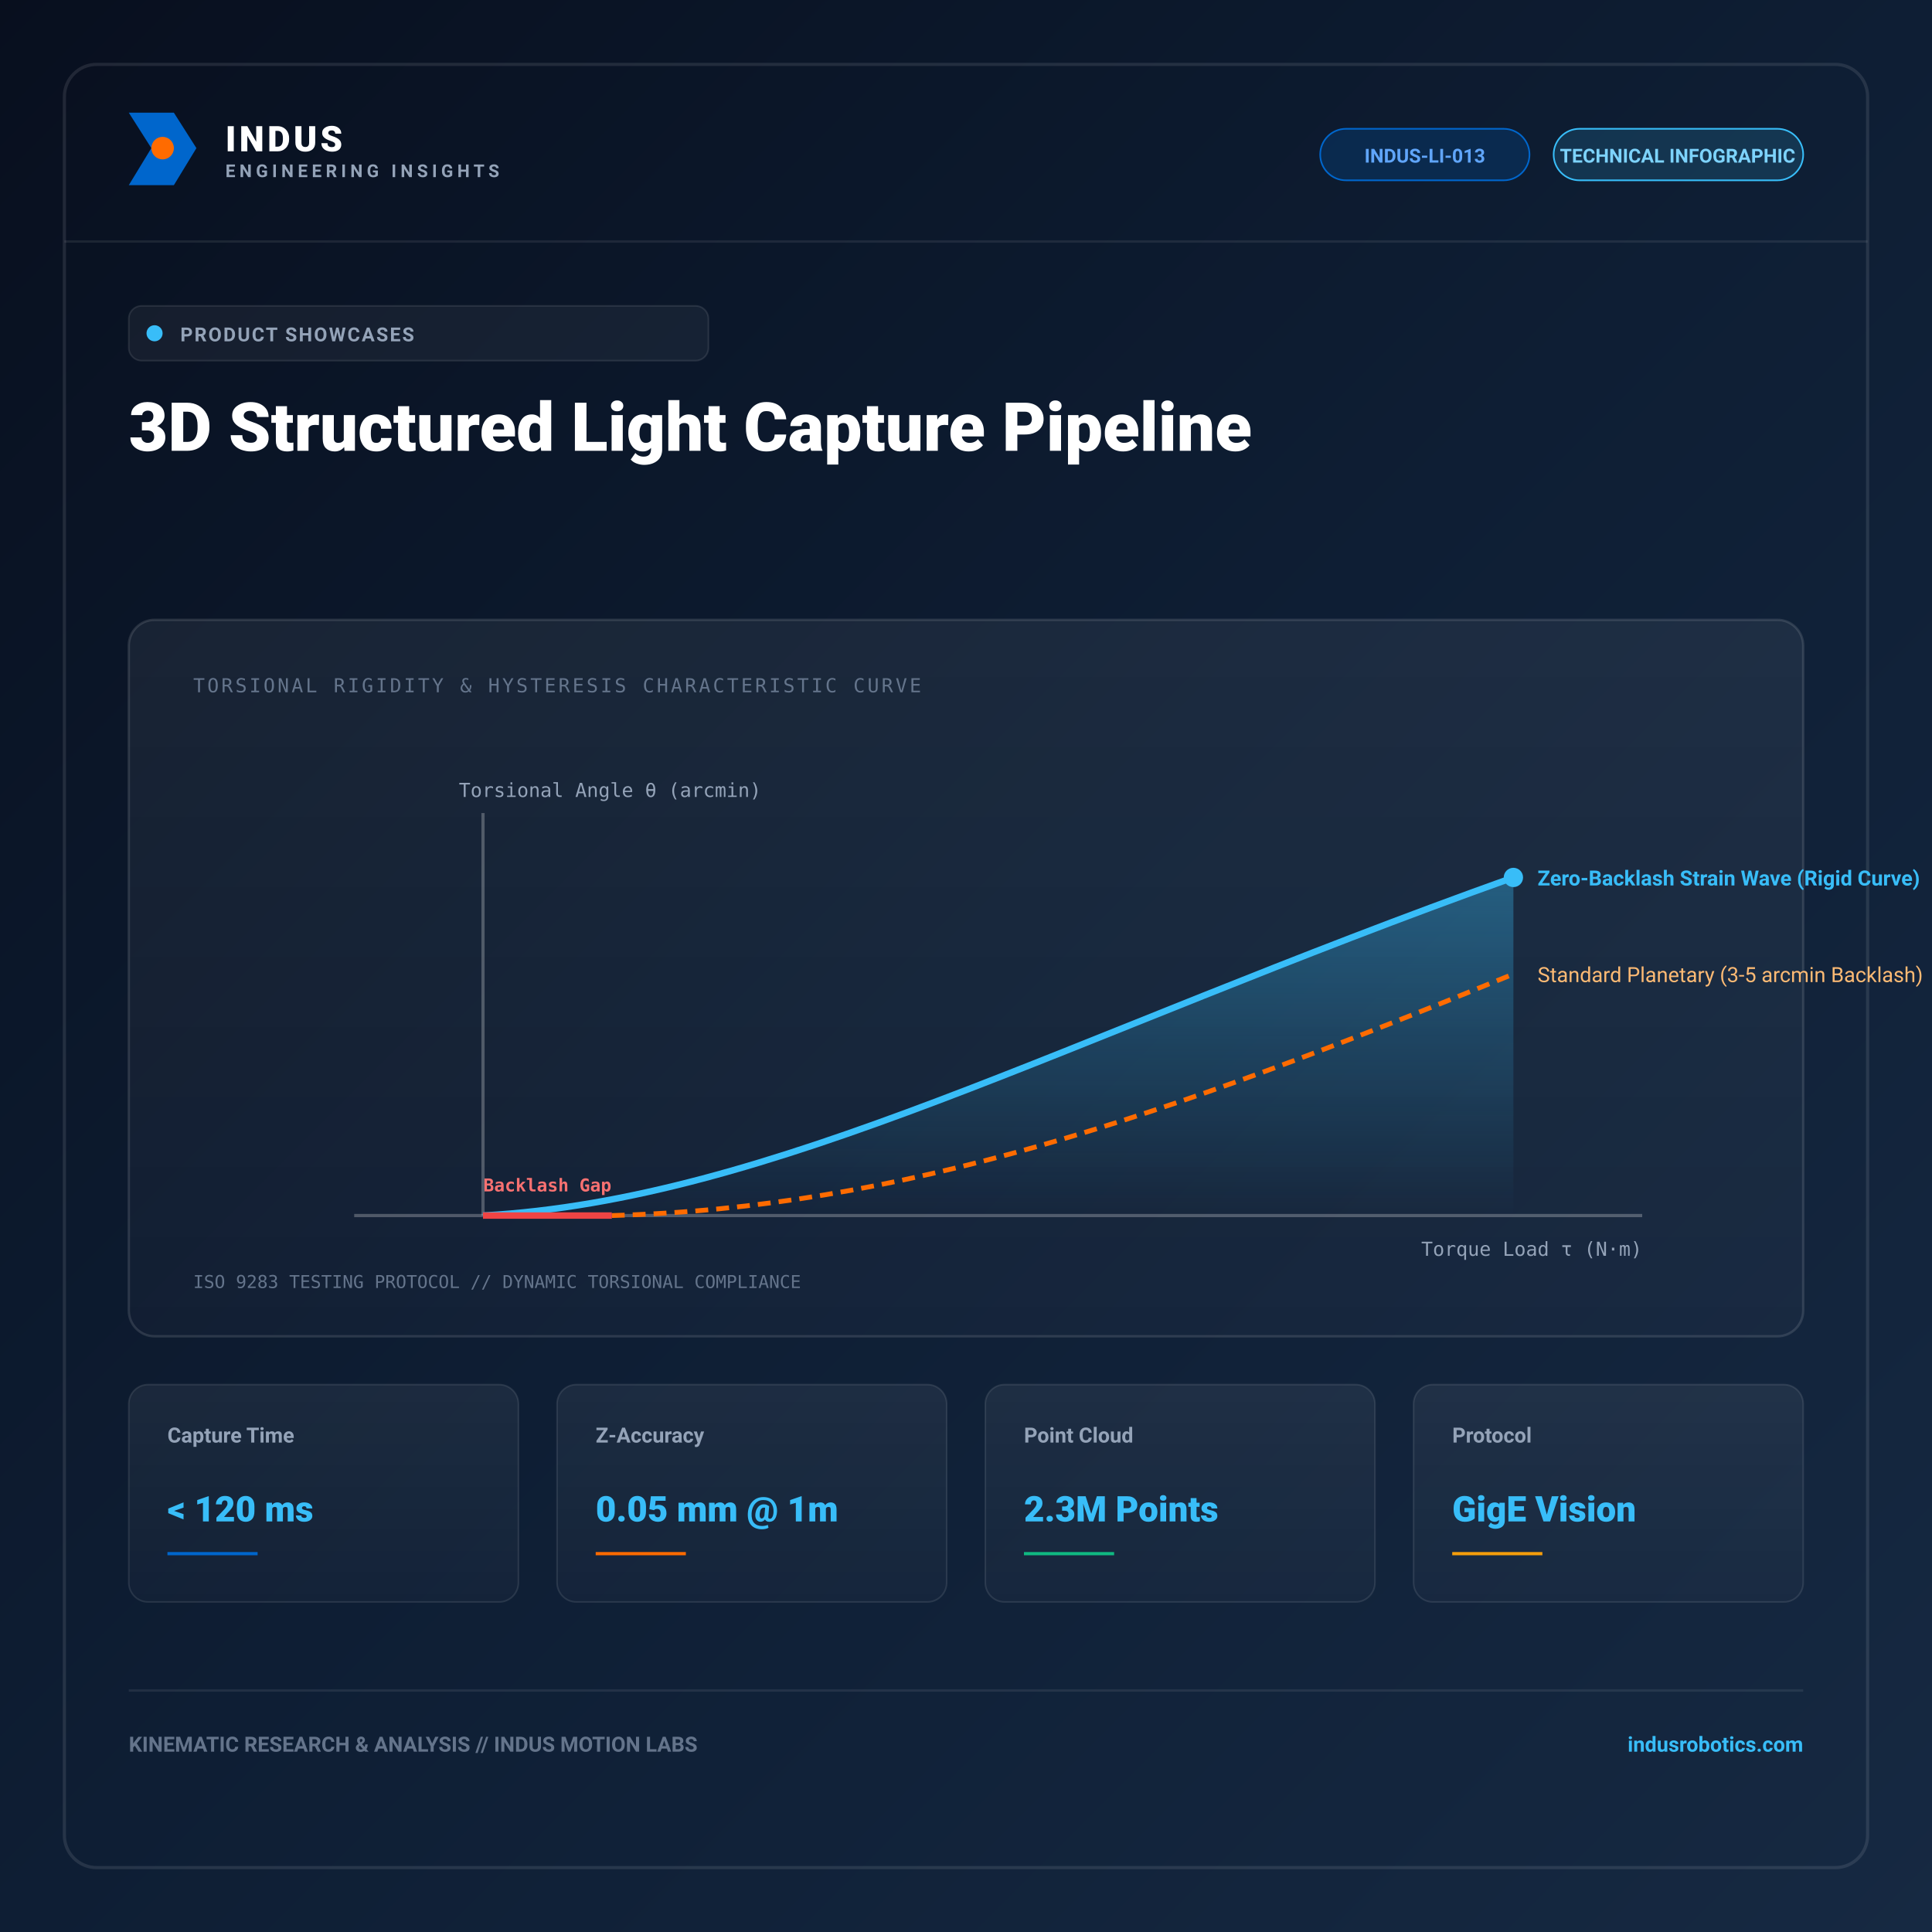
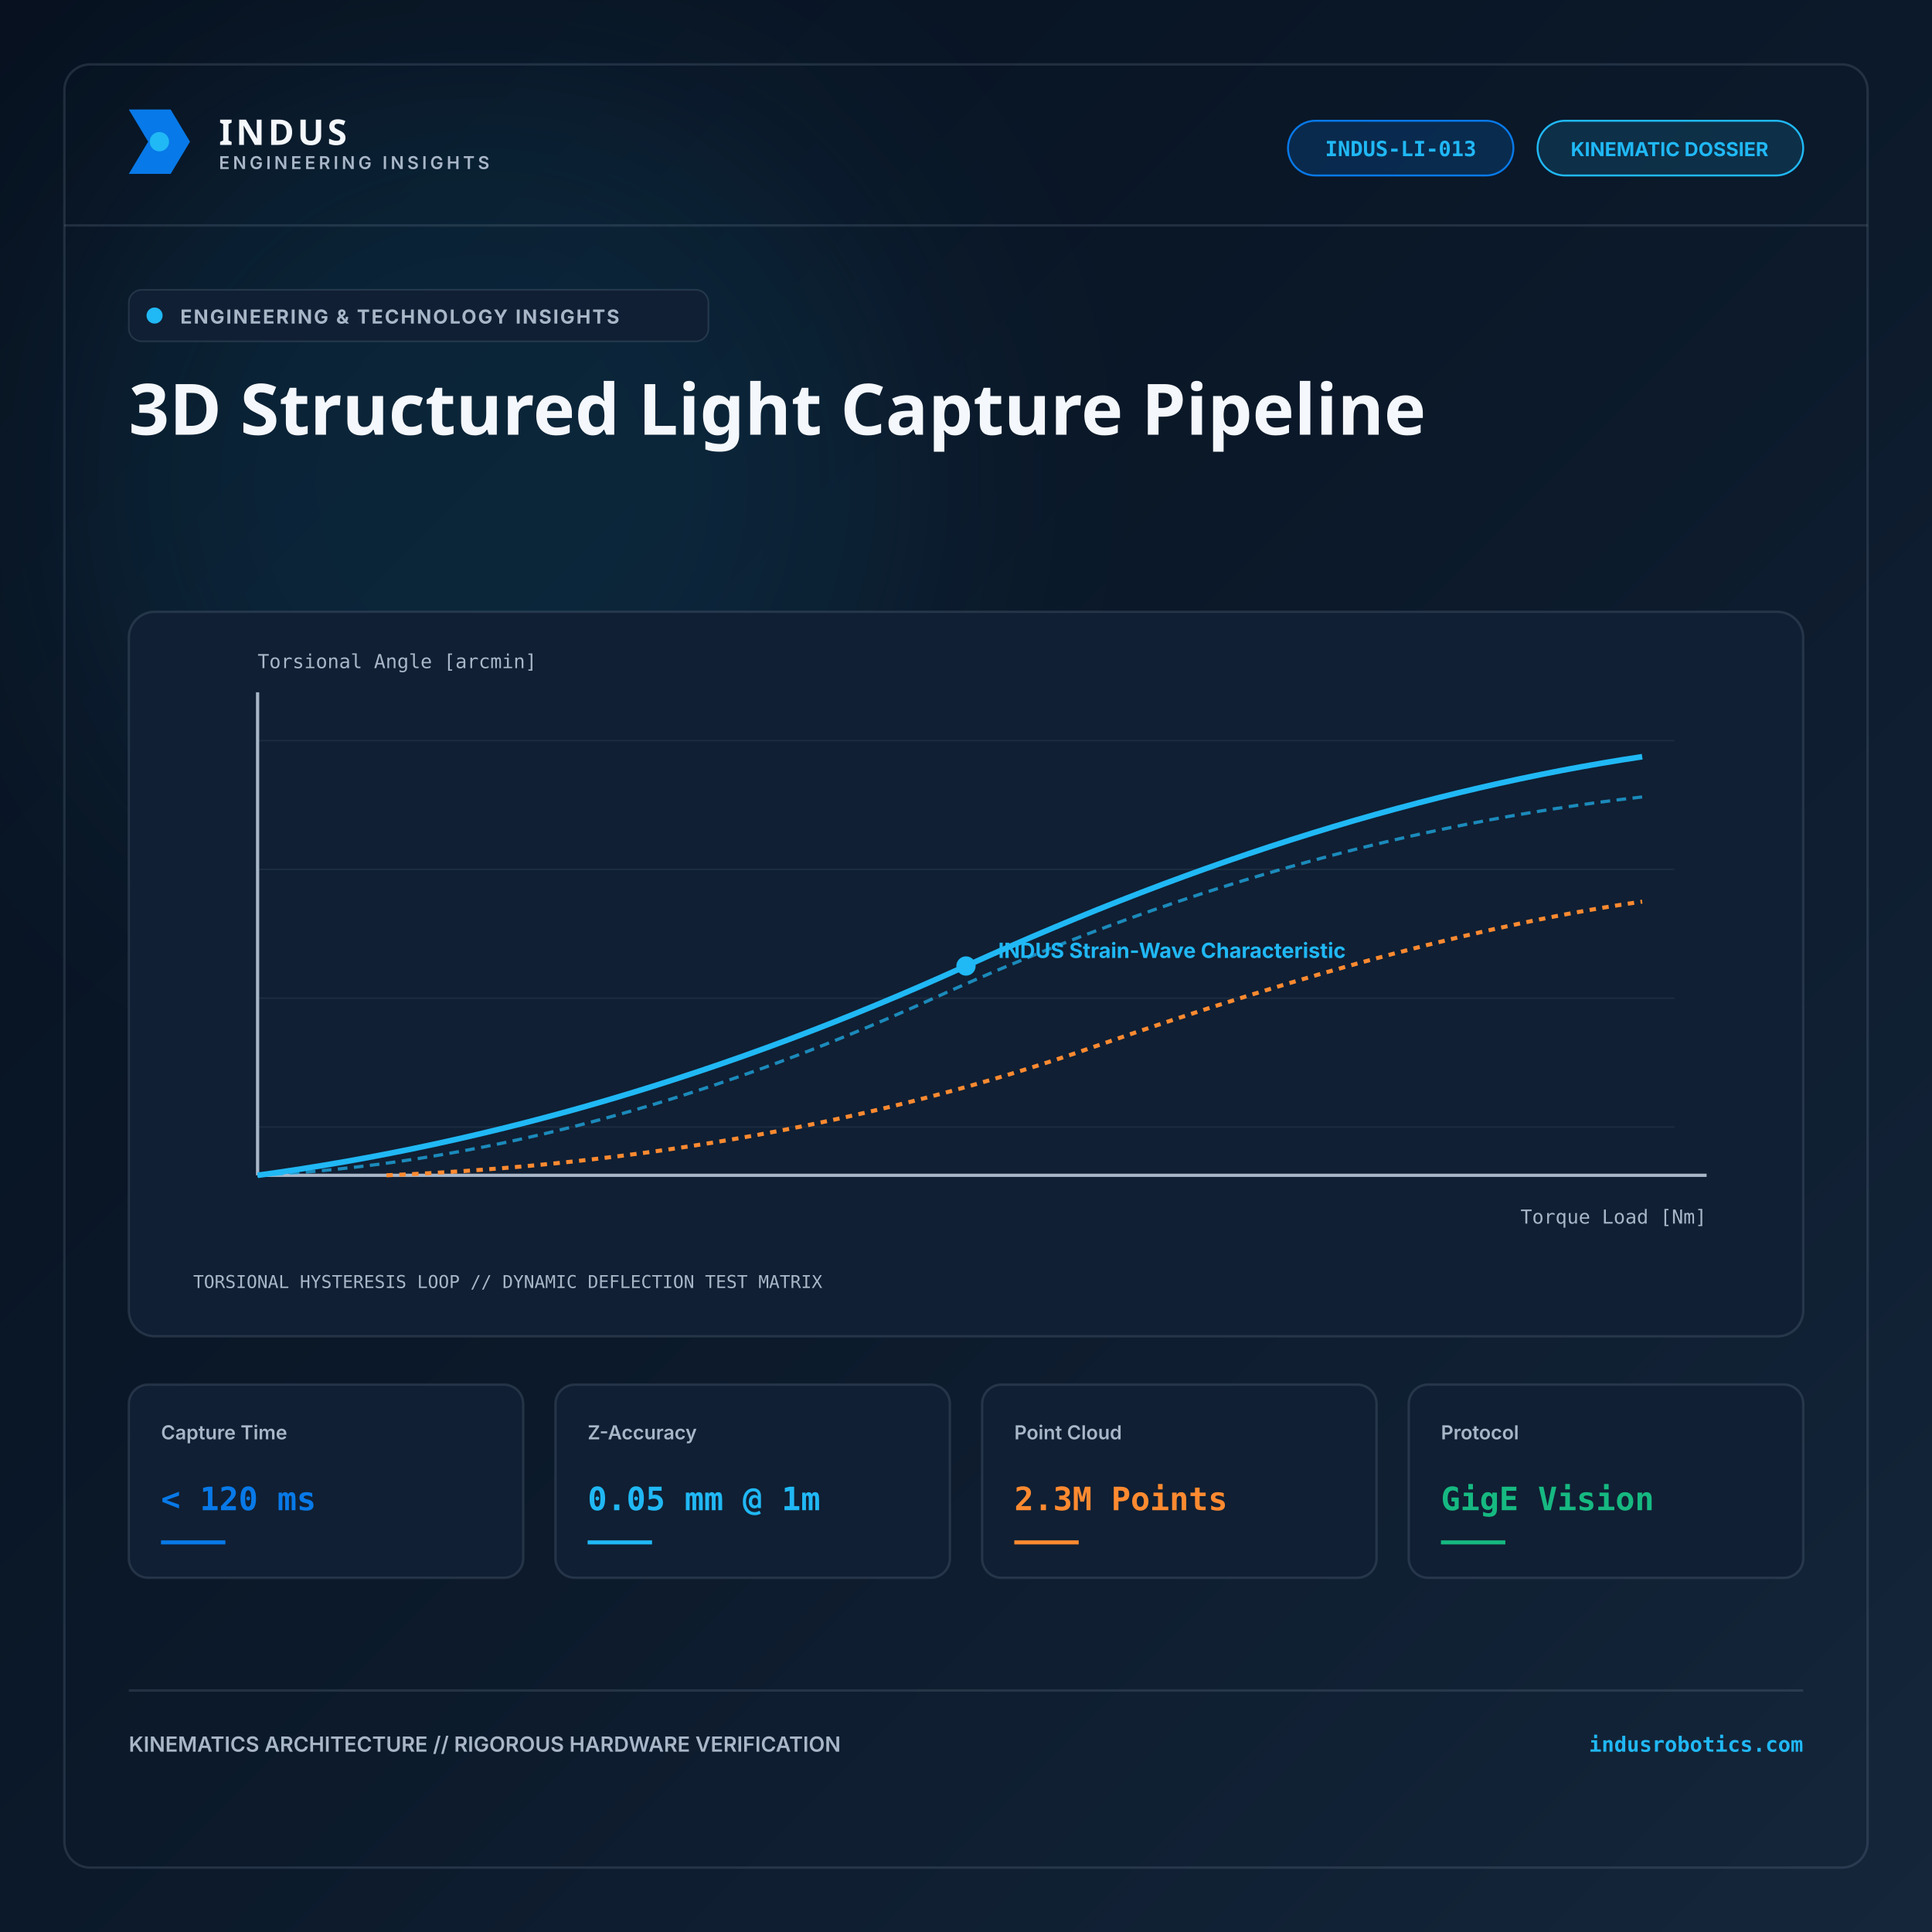
<svg xmlns="http://www.w3.org/2000/svg" viewBox="0 0 1200 1200" width="1200" height="1200">
  <defs>
    <linearGradient id="bgGradB" x1="0%" y1="0%" x2="100%" y2="100%">
-       <stop offset="0%" stop-color="#080F1E" />
-       <stop offset="50%" stop-color="#0E1E34" />
-       <stop offset="100%" stop-color="#162942" />
-     </linearGradient>
-     <linearGradient id="curveGrad" x1="0%" y1="0%" x2="0%" y2="100%">
-       <stop offset="0%" stop-color="rgba(56,189,248,0.35)" />
-       <stop offset="100%" stop-color="rgba(56,189,248,0.0)" />
-     </linearGradient>
-     <linearGradient id="cardGrad" x1="0%" y1="0%" x2="0%" y2="100%">
-       <stop offset="0%" stop-color="rgba(255,255,255,0.06)" />
-       <stop offset="100%" stop-color="rgba(255,255,255,0.02)" />
+       <stop offset="0%" stop-color="#07111F" />
+       <stop offset="50%" stop-color="#0B192A" />
+       <stop offset="100%" stop-color="#15263B" />
    </linearGradient>
  </defs>
  <rect width="1200" height="1200" fill="url(#bgGradB)" />
-   <rect x="40" y="40" width="1120" height="1120" rx="20" fill="none" stroke="rgba(255,255,255,0.1)" stroke-width="2" />
-   <line x1="40" y1="150" x2="1160" y2="150" stroke="rgba(255,255,255,0.08)" stroke-width="1.5" />
-   <g transform="translate(80, 70)">
-     <polygon points="0,0 28,0 42,22 28,45 0,45 14,22" fill="#0066CC" />
-     <circle cx="21" cy="22" r="7" fill="#FF6B00" />
-     <text x="60" y="24" font-family="-apple-system, BlinkMacSystemFont, 'Segoe UI', Roboto, sans-serif" font-weight="900" font-size="22" fill="#FFFFFF" letter-spacing="2">INDUS</text>
-     <text x="60" y="40" font-family="-apple-system, BlinkMacSystemFont, 'Segoe UI', Roboto, sans-serif" font-weight="600" font-size="11" fill="#94A3B8" letter-spacing="2.5">ENGINEERING INSIGHTS</text>
+   <circle cx="300" cy="300" r="260" fill="#20B8F5" opacity="0.1" filter="blur(80px)" />
+   <rect x="40" y="40" width="1120" height="1120" rx="16" fill="none" stroke="rgba(148, 163, 184, 0.18)" stroke-width="1.5" />
+   <line x1="40" y1="140" x2="1160" y2="140" stroke="rgba(148, 163, 184, 0.18)" stroke-width="1.5" />
+   <g transform="translate(80, 68)">
+     <polygon points="0,0 26,0 38,20 26,40 0,40 12,20" fill="#0879E8" />
+     <circle cx="19" cy="20" r="6" fill="#20B8F5" />
+     <text x="56" y="22" font-family="'Manrope', sans-serif" font-weight="900" font-size="22" fill="#F4F7FB" letter-spacing="2">INDUS</text>
+     <text x="56" y="37" font-family="'Inter', sans-serif" font-weight="600" font-size="11" fill="#A8B6C8" letter-spacing="2">ENGINEERING INSIGHTS</text>
  </g>
-   <g transform="translate(820, 80)">
-     <rect x="0" y="0" width="130" height="32" rx="16" fill="rgba(0,102,204,0.2)" stroke="#0066CC" stroke-width="1" />
-     <text x="65" y="21" font-family="-apple-system, BlinkMacSystemFont, 'Segoe UI', Roboto, sans-serif" font-weight="700" font-size="12" fill="#60A5FA" text-anchor="middle">INDUS-LI-013</text>
-     <rect x="145" y="0" width="155" height="32" rx="16" fill="rgba(56,189,248,0.15)" stroke="#38BDF8" stroke-width="1" />
-     <text x="222" y="21" font-family="-apple-system, BlinkMacSystemFont, 'Segoe UI', Roboto, sans-serif" font-weight="700" font-size="12" fill="#7DD3FC" text-anchor="middle">TECHNICAL INFOGRAPHIC</text>
+   <g transform="translate(800, 75)">
+     <rect x="0" y="0" width="140" height="34" rx="17" fill="rgba(8, 121, 232, 0.2)" stroke="#0879E8" stroke-width="1.2" />
+     <text x="70" y="22" font-family="'JetBrains Mono', monospace" font-weight="700" font-size="13" fill="#20B8F5" text-anchor="middle">INDUS-LI-013</text>
+     <rect x="155" y="0" width="165" height="34" rx="17" fill="rgba(32, 184, 245, 0.15)" stroke="#20B8F5" stroke-width="1.2" />
+     <text x="237" y="22" font-family="'Inter', sans-serif" font-weight="700" font-size="12" fill="#20B8F5" text-anchor="middle">KINEMATIC DOSSIER</text>
  </g>
-   <g transform="translate(80, 190)">
-     <rect x="0" y="0" width="360" height="34" rx="8" fill="rgba(255,255,255,0.05)" stroke="rgba(255,255,255,0.1)" stroke-width="1" />
-     <circle cx="16" cy="17" r="5" fill="#38BDF8" />
-     <text x="32" y="22" font-family="-apple-system, BlinkMacSystemFont, 'Segoe UI', Roboto, sans-serif" font-weight="700" font-size="12" fill="#94A3B8" letter-spacing="1">PRODUCT SHOWCASES</text>
+   <g transform="translate(80, 180)">
+     <rect x="0" y="0" width="360" height="32" rx="8" fill="#101F33" stroke="rgba(148, 163, 184, 0.18)" stroke-width="1" />
+     <circle cx="16" cy="16" r="5" fill="#20B8F5" />
+     <text x="32" y="21" font-family="'Inter', sans-serif" font-weight="700" font-size="12" fill="#A8B6C8" letter-spacing="1">ENGINEERING &amp; TECHNOLOGY INSIGHTS</text>
  </g>
-   <text x="80" y="280" font-family="-apple-system, BlinkMacSystemFont, 'Segoe UI', Roboto, sans-serif" font-weight="800" font-size="42" fill="#FFFFFF">
+   <text x="80" y="270" font-family="'Manrope', sans-serif" font-weight="900" font-size="44" fill="#F4F7FB">
    <tspan x="80" dy="0">3D Structured Light Capture Pipeline</tspan>
-     <tspan x="80" dy="50" fill="#38BDF8" />
+     <tspan x="80" dy="54" fill="#20B8F5" />
  </text>
-   <g transform="translate(80, 385)">
-     <rect width="1040" height="445" rx="16" fill="url(#cardGrad)" stroke="rgba(255,255,255,0.12)" stroke-width="1.5" />
-     <text x="40" y="45" font-family="monospace" font-size="12" fill="#64748B" letter-spacing="1.5">TORSIONAL RIGIDITY &amp; HYSTERESIS CHARACTERISTIC CURVE</text>
-     <g transform="translate(140, 240)">
-       <line x1="0" y1="130" x2="800" y2="130" stroke="rgba(255,255,255,0.25)" stroke-width="2" />
-       <line x1="80" y1="-120" x2="80" y2="130" stroke="rgba(255,255,255,0.25)" stroke-width="2" />
-       <text x="800" y="155" font-family="monospace" font-size="12" fill="#94A3B8" text-anchor="end">Torque Load τ (N·m)</text>
-       <text x="65" y="-130" font-family="monospace" font-size="12" fill="#94A3B8">Torsional Angle θ (arcmin)</text>
-       <path d="M 80 130 C 260 120 440 20 720 -80 L 720 130 Z" fill="url(#curveGrad)" />
-       <path d="M 80 130 C 260 120 440 20 720 -80" stroke="#38BDF8" stroke-width="4" fill="none" />
-       <circle cx="720" cy="-80" r="6" fill="#38BDF8" />
-       <text x="735" y="-75" font-family="-apple-system, BlinkMacSystemFont, 'Segoe UI', Roboto, sans-serif" font-size="13" fill="#38BDF8" font-weight="bold">Zero-Backlash Strain Wave (Rigid Curve)</text>
-       <path d="M 160 130 C 340 125 500 70 720 -20" stroke="#FF6B00" stroke-width="3" stroke-dasharray="8 5" fill="none" />
-       <text x="735" y="-15" font-family="-apple-system, BlinkMacSystemFont, 'Segoe UI', Roboto, sans-serif" font-size="13" fill="#FDBA74">Standard Planetary (3-5 arcmin Backlash)</text>
-       <line x1="80" y1="130" x2="160" y2="130" stroke="#EF4444" stroke-width="4" />
-       <text x="120" y="115" font-family="monospace" font-size="11" fill="#F87171" text-anchor="middle" font-weight="bold">Backlash Gap</text>
-     </g>
-     <text x="40" y="415" font-family="monospace" font-size="11" fill="#64748B">ISO 9283 TESTING PROTOCOL // DYNAMIC TORSIONAL COMPLIANCE</text>
+   <g transform="translate(80, 380)">
+     <rect width="1040" height="450" rx="16" fill="#101F33" stroke="rgba(148, 163, 184, 0.18)" stroke-width="1.5" />
+     <line x1="80" y1="80" x2="960" y2="80" stroke="rgba(148, 163, 184, 0.1)" stroke-width="1" />
+     <line x1="80" y1="160" x2="960" y2="160" stroke="rgba(148, 163, 184, 0.1)" stroke-width="1" />
+     <line x1="80" y1="240" x2="960" y2="240" stroke="rgba(148, 163, 184, 0.1)" stroke-width="1" />
+     <line x1="80" y1="320" x2="960" y2="320" stroke="rgba(148, 163, 184, 0.1)" stroke-width="1" />
+     <line x1="80" y1="350" x2="980" y2="350" stroke="#A8B6C8" stroke-width="2" />
+     <line x1="80" y1="50" x2="80" y2="350" stroke="#A8B6C8" stroke-width="2" />
+     <text x="980" y="380" font-family="'JetBrains Mono', monospace" font-size="12" fill="#A8B6C8" text-anchor="end">Torque Load [Nm]</text>
+     <text x="80" y="35" font-family="'JetBrains Mono', monospace" font-size="12" fill="#A8B6C8">Torsional Angle [arcmin]</text>
+     <path d="M 80 350 Q 300 320 520 220 T 940 90" fill="none" stroke="#20B8F5" stroke-width="3.5" />
+     <path d="M 80 350 Q 280 340 500 240 T 940 115" fill="none" stroke="#20B8F5" stroke-width="2" stroke-dasharray="6 4" opacity="0.7" />
+     <path d="M 160 350 Q 400 340 600 270 T 940 180" fill="none" stroke="#FF8A30" stroke-width="2.5" stroke-dasharray="4 4" />
+     <circle cx="520" cy="220" r="6" fill="#20B8F5" />
+     <text x="540" y="215" font-family="'Inter', sans-serif" font-weight="700" font-size="13" fill="#20B8F5">INDUS Strain-Wave Characteristic</text>
+     <text x="40" y="420" font-family="'JetBrains Mono', monospace" font-size="11" fill="#A8B6C8">TORSIONAL HYSTERESIS LOOP // DYNAMIC DEFLECTION TEST MATRIX</text>
  </g>
  <g transform="translate(80, 860)">
    <g transform="translate(0, 0)">
-       <rect width="242" height="135" rx="12" fill="url(#cardGrad)" stroke="rgba(255,255,255,0.1)" stroke-width="1" />
-       <text x="24" y="36" font-family="-apple-system, BlinkMacSystemFont, 'Segoe UI', Roboto, sans-serif" font-size="13" fill="#94A3B8" font-weight="600">Capture Time</text>
-       <text x="24" y="85" font-family="-apple-system, BlinkMacSystemFont, 'Segoe UI', Roboto, sans-serif" font-size="22" fill="#38BDF8" font-weight="800">&lt; 120 ms</text>
-       <line x1="24" y1="105" x2="80" y2="105" stroke="#0066CC" stroke-width="2" />
+       <rect width="245" height="120" rx="12" fill="#101F33" stroke="rgba(148, 163, 184, 0.18)" stroke-width="1.5" />
+       <text x="20" y="34" font-family="'Inter', sans-serif" font-size="12" fill="#A8B6C8" font-weight="600">Capture Time</text>
+       <text x="20" y="78" font-family="'JetBrains Mono', monospace" font-size="20" fill="#0879E8" font-weight="700">&lt; 120 ms</text>
+       <line x1="20" y1="98" x2="60" y2="98" stroke="#0879E8" stroke-width="2.5" />
    </g>
-     <g transform="translate(266, 0)">
-       <rect width="242" height="135" rx="12" fill="url(#cardGrad)" stroke="rgba(255,255,255,0.1)" stroke-width="1" />
-       <text x="24" y="36" font-family="-apple-system, BlinkMacSystemFont, 'Segoe UI', Roboto, sans-serif" font-size="13" fill="#94A3B8" font-weight="600">Z-Accuracy</text>
-       <text x="24" y="85" font-family="-apple-system, BlinkMacSystemFont, 'Segoe UI', Roboto, sans-serif" font-size="22" fill="#38BDF8" font-weight="800">0.05 mm @ 1m</text>
-       <line x1="24" y1="105" x2="80" y2="105" stroke="#FF6B00" stroke-width="2" />
+     <g transform="translate(265, 0)">
+       <rect width="245" height="120" rx="12" fill="#101F33" stroke="rgba(148, 163, 184, 0.18)" stroke-width="1.5" />
+       <text x="20" y="34" font-family="'Inter', sans-serif" font-size="12" fill="#A8B6C8" font-weight="600">Z-Accuracy</text>
+       <text x="20" y="78" font-family="'JetBrains Mono', monospace" font-size="20" fill="#20B8F5" font-weight="700">0.05 mm @ 1m</text>
+       <line x1="20" y1="98" x2="60" y2="98" stroke="#20B8F5" stroke-width="2.5" />
    </g>
-     <g transform="translate(532, 0)">
-       <rect width="242" height="135" rx="12" fill="url(#cardGrad)" stroke="rgba(255,255,255,0.1)" stroke-width="1" />
-       <text x="24" y="36" font-family="-apple-system, BlinkMacSystemFont, 'Segoe UI', Roboto, sans-serif" font-size="13" fill="#94A3B8" font-weight="600">Point Cloud</text>
-       <text x="24" y="85" font-family="-apple-system, BlinkMacSystemFont, 'Segoe UI', Roboto, sans-serif" font-size="22" fill="#38BDF8" font-weight="800">2.3M Points</text>
-       <line x1="24" y1="105" x2="80" y2="105" stroke="#10B981" stroke-width="2" />
+     <g transform="translate(530, 0)">
+       <rect width="245" height="120" rx="12" fill="#101F33" stroke="rgba(148, 163, 184, 0.18)" stroke-width="1.5" />
+       <text x="20" y="34" font-family="'Inter', sans-serif" font-size="12" fill="#A8B6C8" font-weight="600">Point Cloud</text>
+       <text x="20" y="78" font-family="'JetBrains Mono', monospace" font-size="20" fill="#FF8A30" font-weight="700">2.3M Points</text>
+       <line x1="20" y1="98" x2="60" y2="98" stroke="#FF8A30" stroke-width="2.5" />
    </g>
-     <g transform="translate(798, 0)">
-       <rect width="242" height="135" rx="12" fill="url(#cardGrad)" stroke="rgba(255,255,255,0.1)" stroke-width="1" />
-       <text x="24" y="36" font-family="-apple-system, BlinkMacSystemFont, 'Segoe UI', Roboto, sans-serif" font-size="13" fill="#94A3B8" font-weight="600">Protocol</text>
-       <text x="24" y="85" font-family="-apple-system, BlinkMacSystemFont, 'Segoe UI', Roboto, sans-serif" font-size="22" fill="#38BDF8" font-weight="800">GigE Vision</text>
-       <line x1="24" y1="105" x2="80" y2="105" stroke="#F59E0B" stroke-width="2" />
+     <g transform="translate(795, 0)">
+       <rect width="245" height="120" rx="12" fill="#101F33" stroke="rgba(148, 163, 184, 0.18)" stroke-width="1.5" />
+       <text x="20" y="34" font-family="'Inter', sans-serif" font-size="12" fill="#A8B6C8" font-weight="600">Protocol</text>
+       <text x="20" y="78" font-family="'JetBrains Mono', monospace" font-size="20" fill="#16B981" font-weight="700">GigE Vision</text>
+       <line x1="20" y1="98" x2="60" y2="98" stroke="#16B981" stroke-width="2.5" />
    </g>
  </g>
  <g transform="translate(80, 1050)">
-     <line x1="0" y1="0" x2="1040" y2="0" stroke="rgba(255,255,255,0.08)" stroke-width="1.5" />
-     <text x="0" y="38" font-family="-apple-system, BlinkMacSystemFont, 'Segoe UI', Roboto, sans-serif" font-size="13" fill="#64748B" font-weight="600">KINEMATIC RESEARCH &amp; ANALYSIS // INDUS MOTION LABS</text>
-     <text x="1040" y="38" font-family="-apple-system, BlinkMacSystemFont, 'Segoe UI', Roboto, sans-serif" font-size="13" fill="#38BDF8" font-weight="700" text-anchor="end">indusrobotics.com</text>
+     <line x1="0" y1="0" x2="1040" y2="0" stroke="rgba(148, 163, 184, 0.18)" stroke-width="1.5" />
+     <text x="0" y="38" font-family="'Inter', sans-serif" font-size="13" fill="#A8B6C8" font-weight="600">KINEMATICS ARCHITECTURE // RIGOROUS HARDWARE VERIFICATION</text>
+     <text x="1040" y="38" font-family="'JetBrains Mono', monospace" font-size="13" fill="#20B8F5" font-weight="700" text-anchor="end">indusrobotics.com</text>
  </g>
</svg>
